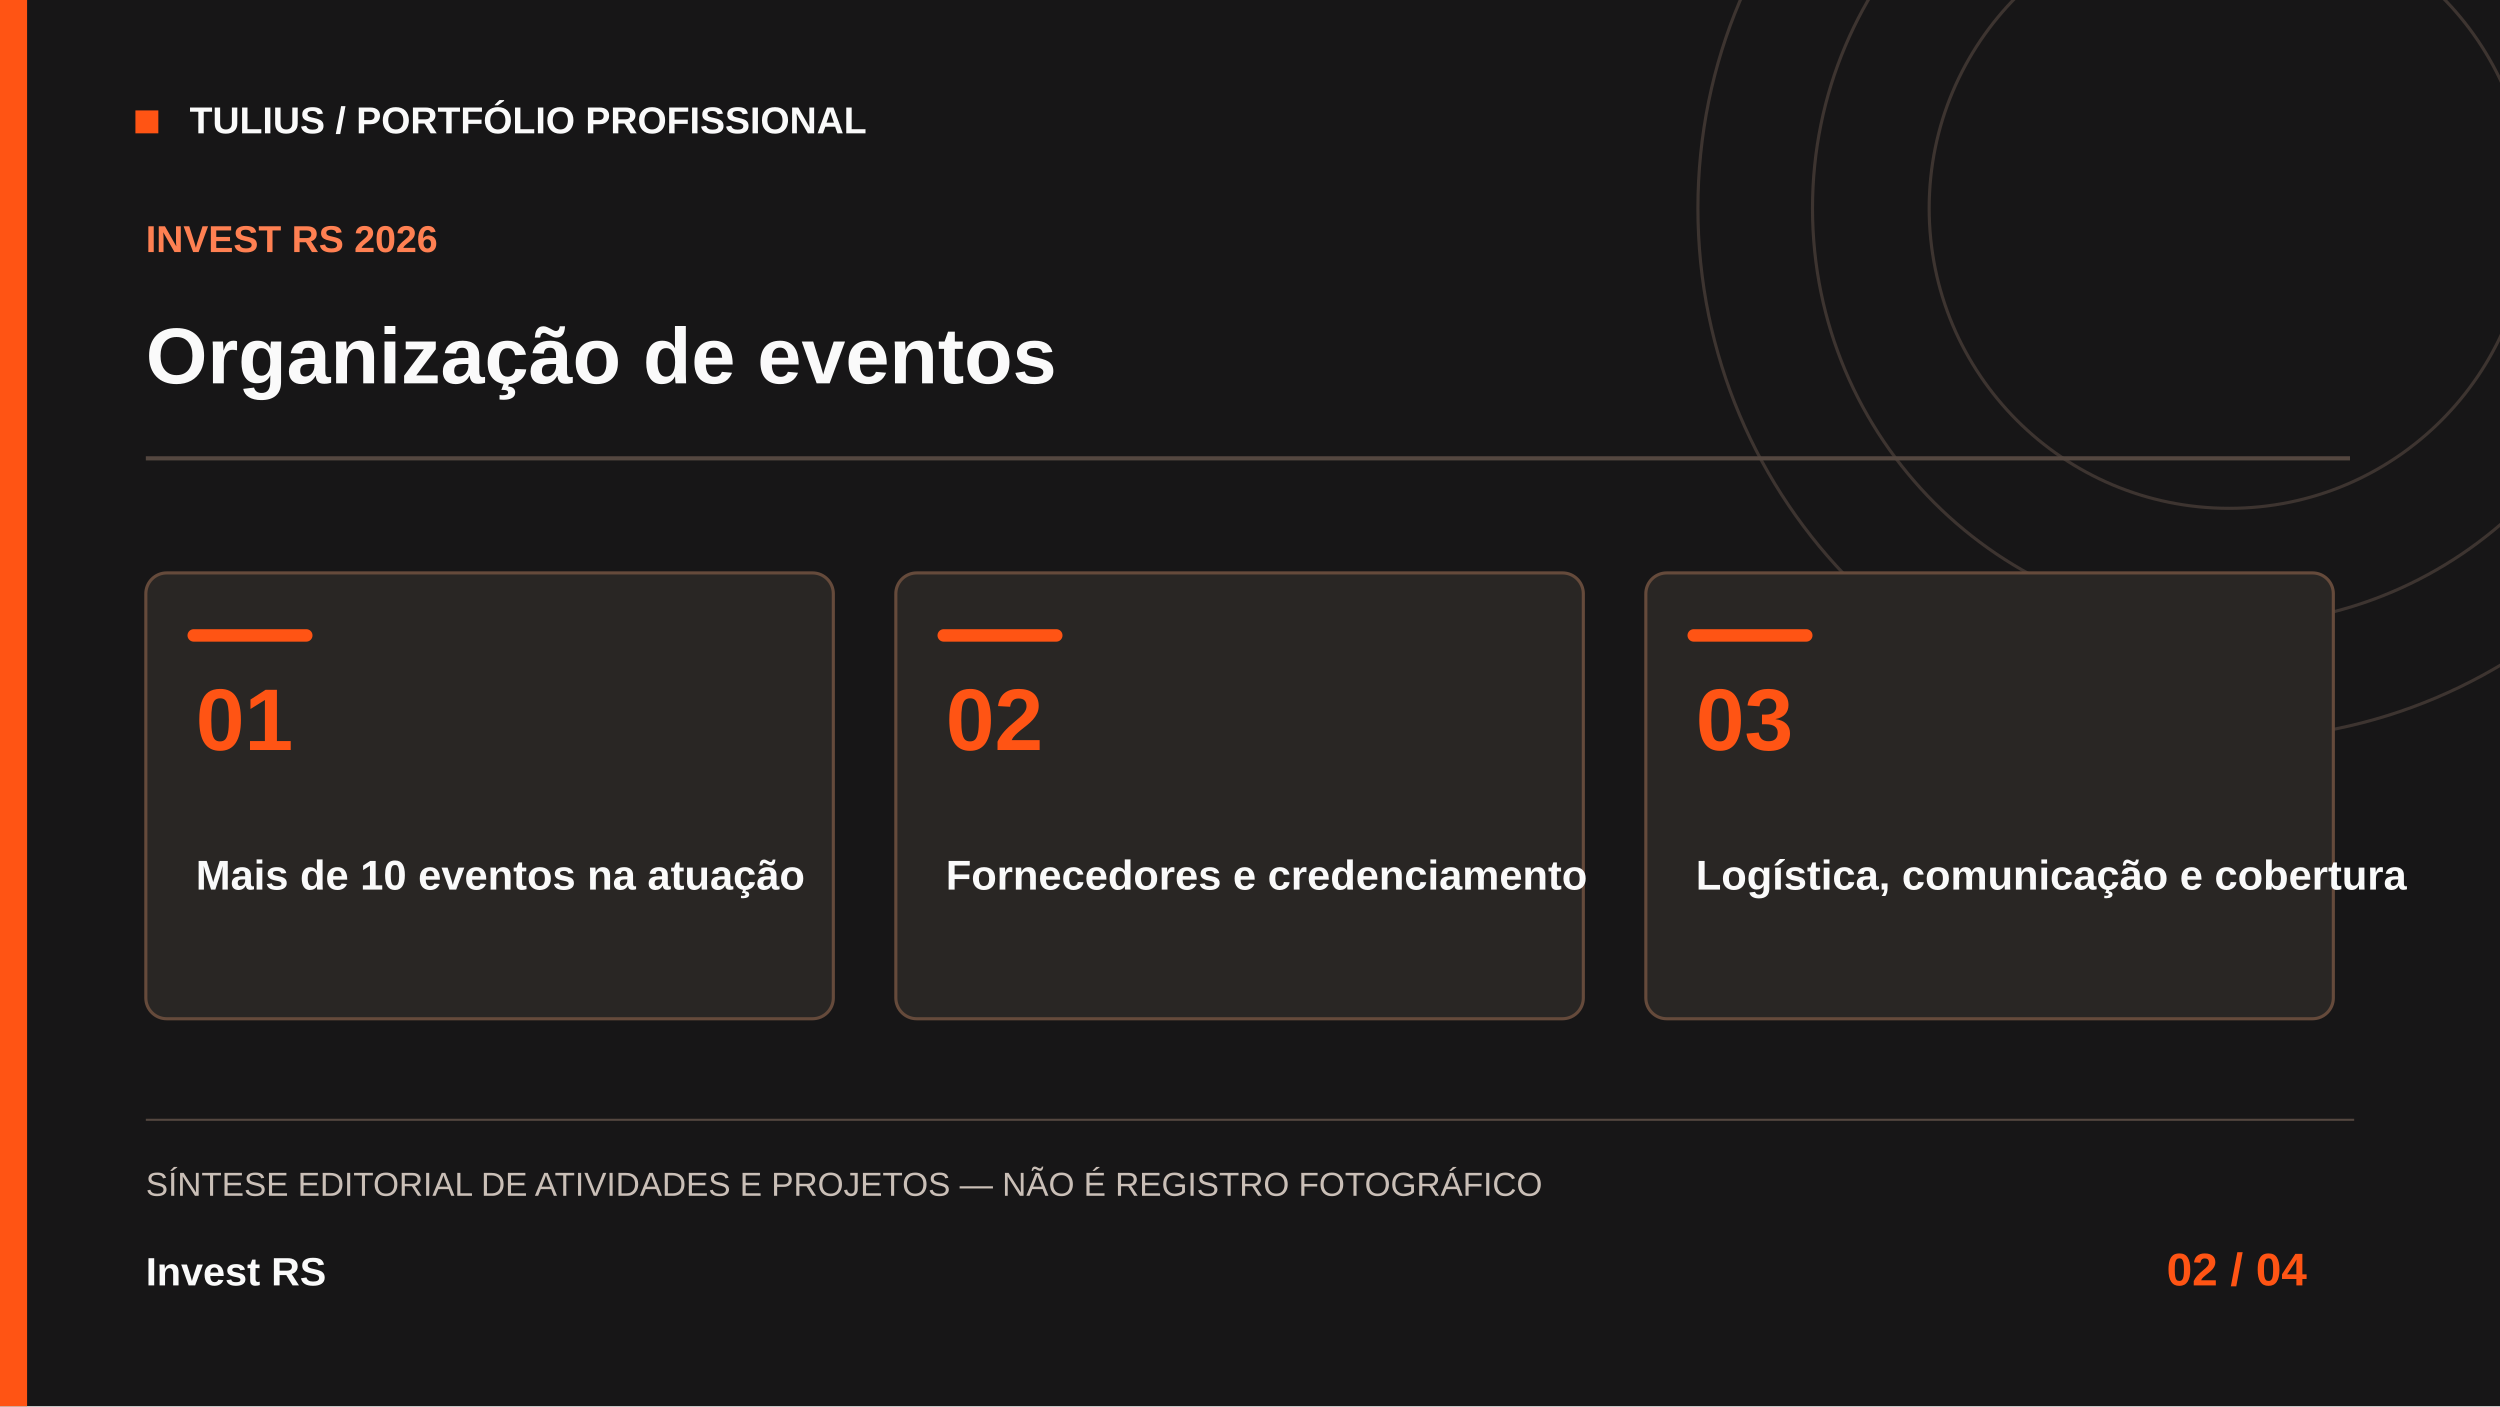
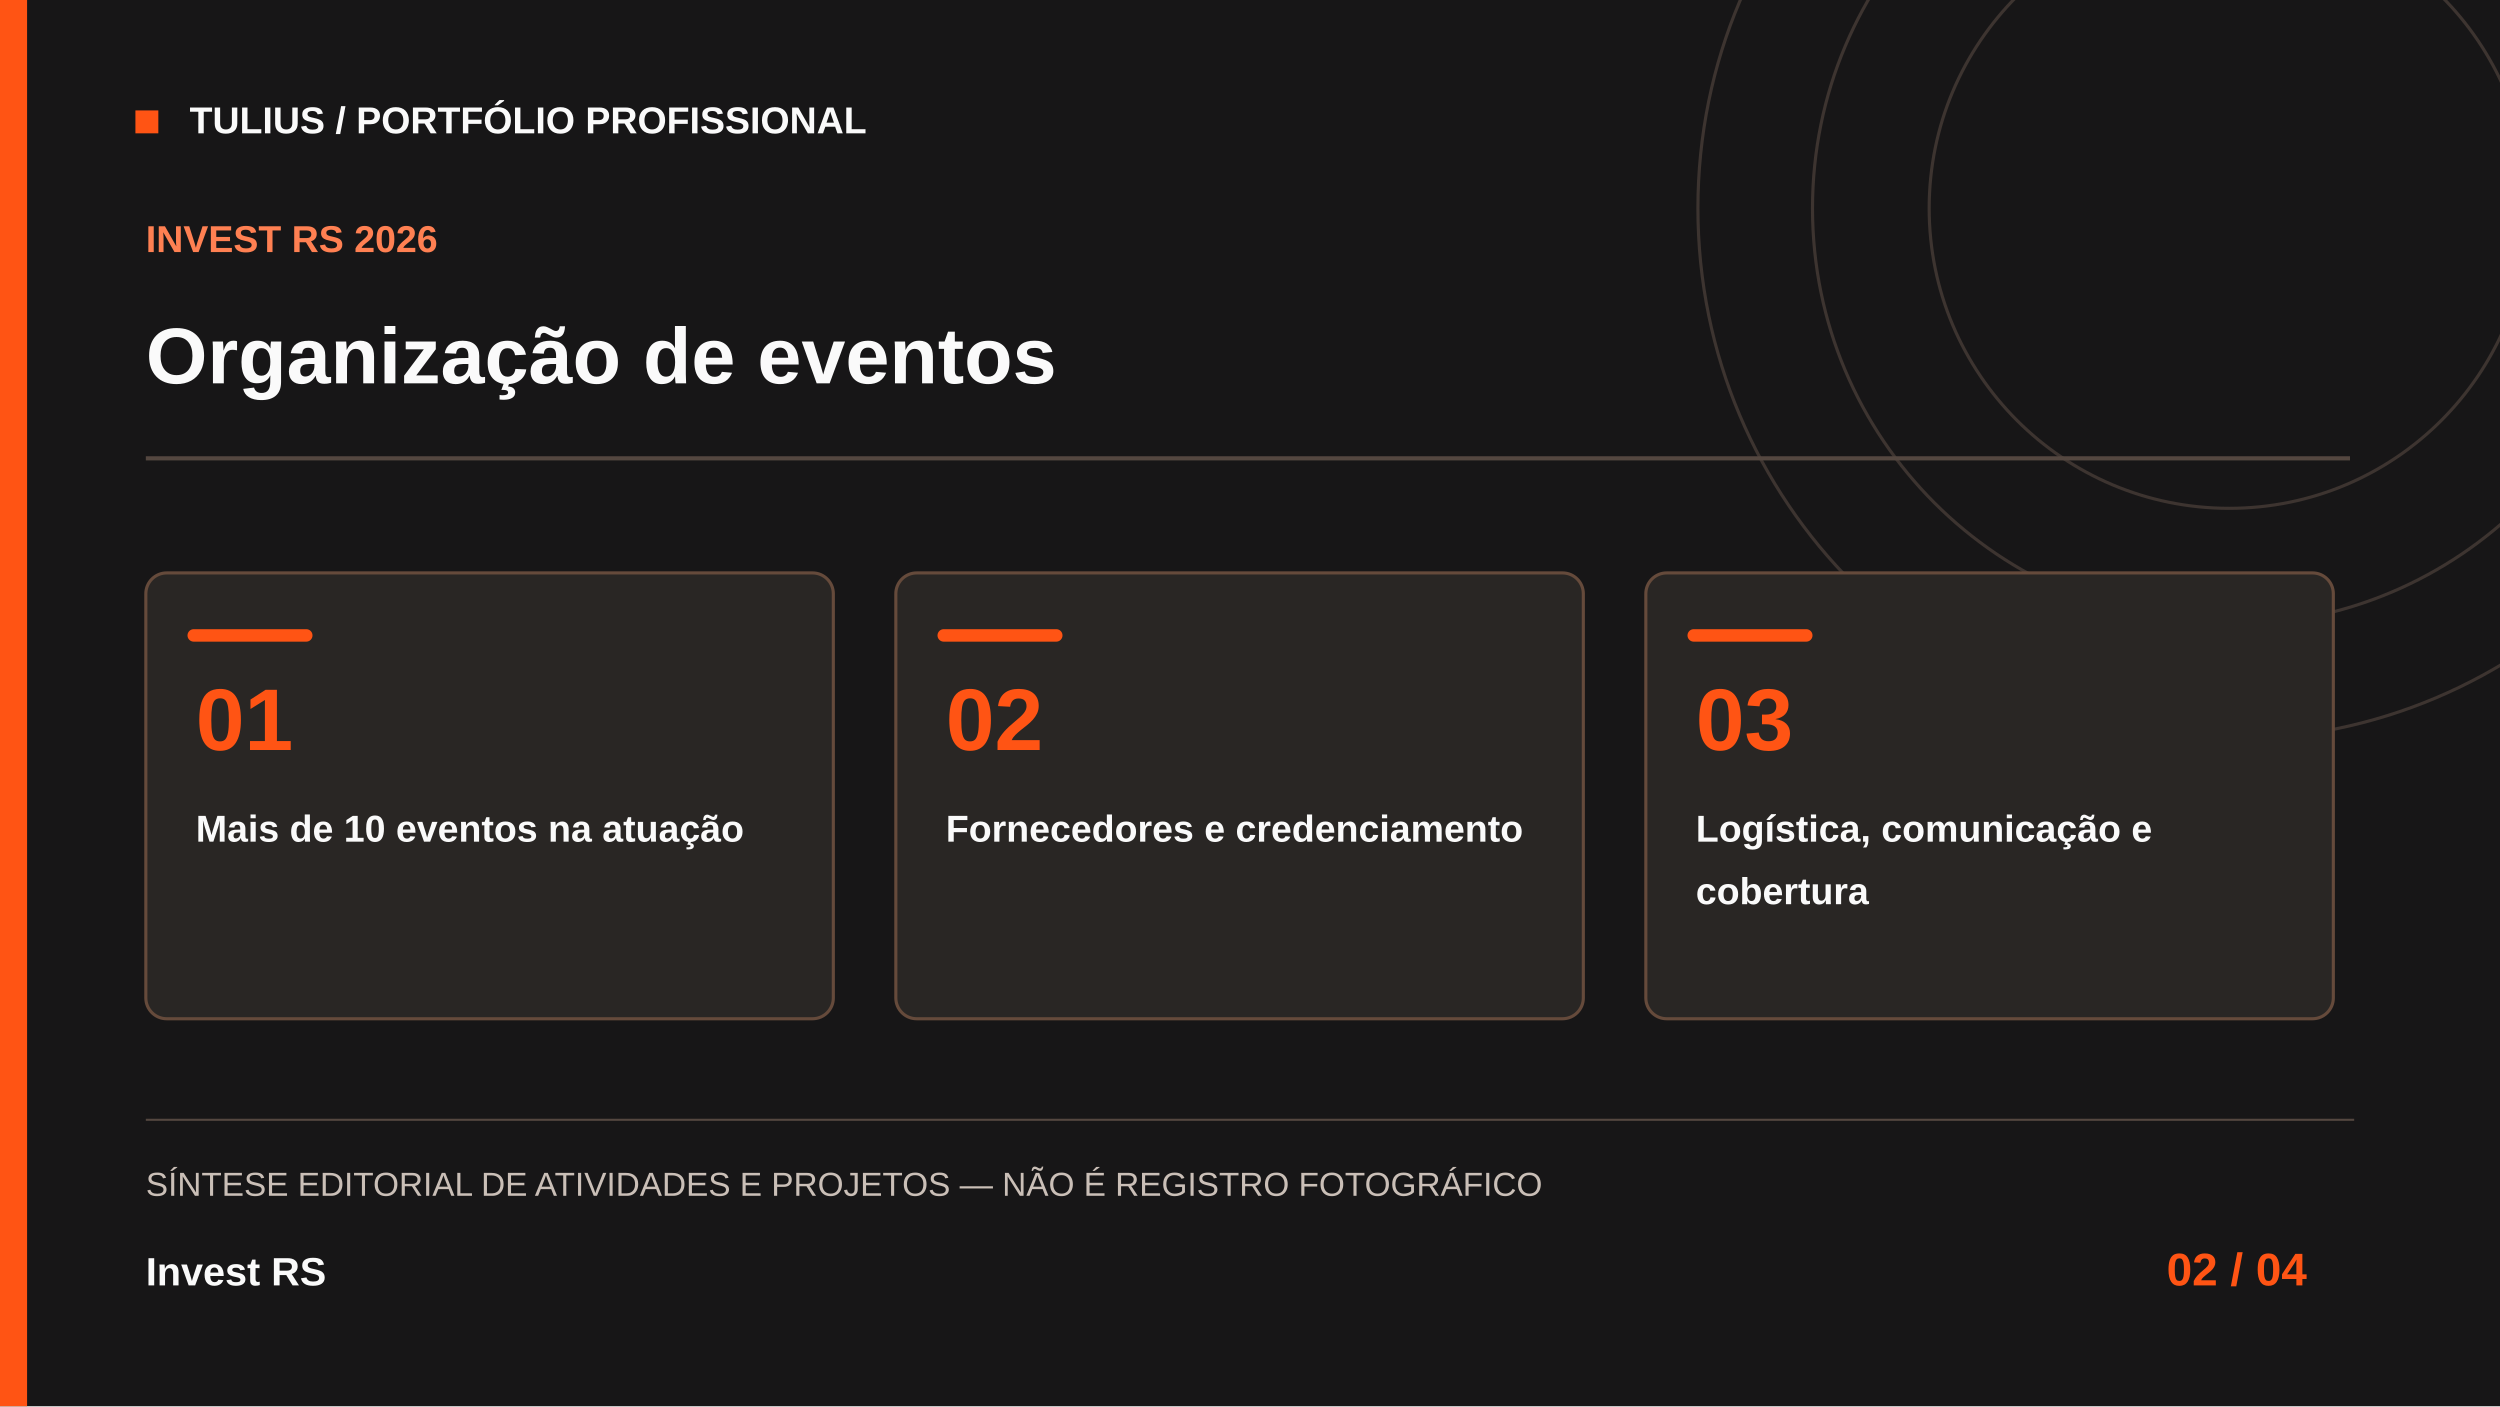
<svg xmlns="http://www.w3.org/2000/svg" width="1200" height="675" viewBox="0 0 1200 675" role="img" aria-labelledby="title desc">
  <rect width="1200" height="675" fill="#171617" />
  <rect x="0" y="0" width="13" height="675" fill="#FF5414" />
  <circle cx="1070" cy="100" r="255" fill="none" stroke="#3d3430" stroke-width="1.5" />
  <circle cx="1070" cy="100" r="200" fill="none" stroke="#3d3430" stroke-width="1.5" />
  <circle cx="1070" cy="100" r="144" fill="none" stroke="#3d3430" stroke-width="1.5" />
  <rect x="65" y="53" width="11" height="11" fill="#FF5414" />
  <text x="91" y="64" fill="#FAFAFA" font-family="Arial, Helvetica, sans-serif" font-size="18" font-weight="700">TULIUS  /  PORTFÓLIO PROFISSIONAL</text>
  <text x="70" y="121" fill="#FF8052" font-family="Arial, Helvetica, sans-serif" font-size="18" font-weight="700">INVEST RS 2026</text>
  <text x="70" y="184" fill="#FAFAFA" font-family="Arial, Helvetica, sans-serif" font-size="38" font-weight="700">Organização de eventos</text>
  <line x1="70" y1="220" x2="1128" y2="220" stroke="#544740" stroke-width="2" />
  <g>
    <rect x="70" y="275" width="330" height="214" rx="10" fill="#292624" stroke="#654a3b" stroke-width="1.5" />
    <rect x="90" y="302" width="60" height="6" rx="3" fill="#FF5414" />
    <text x="94" y="360" fill="#FF5414" font-family="Arial, Helvetica, sans-serif" font-size="42" font-weight="700">01</text>
-     <text x="94" y="427" fill="#FAFAFA" font-family="Arial, Helvetica, sans-serif" font-size="20" font-weight="600">Mais de 10 eventos na atuação</text>
+     <text x="94" y="404" fill="#FAFAFA" font-family="Arial, Helvetica, sans-serif" font-size="18" font-weight="600">
+       <tspan x="94" dy="0">Mais de 10 eventos na atuação</tspan>
+     </text>
  </g>
  <g>
    <rect x="430" y="275" width="330" height="214" rx="10" fill="#292624" stroke="#654a3b" stroke-width="1.5" />
    <rect x="450" y="302" width="60" height="6" rx="3" fill="#FF5414" />
    <text x="454" y="360" fill="#FF5414" font-family="Arial, Helvetica, sans-serif" font-size="42" font-weight="700">02</text>
-     <text x="454" y="427" fill="#FAFAFA" font-family="Arial, Helvetica, sans-serif" font-size="20" font-weight="600">Fornecedores e credenciamento</text>
+     <text x="454" y="404" fill="#FAFAFA" font-family="Arial, Helvetica, sans-serif" font-size="18" font-weight="600">
+       <tspan x="454" dy="0">Fornecedores e credenciamento</tspan>
+     </text>
  </g>
  <g>
    <rect x="790" y="275" width="330" height="214" rx="10" fill="#292624" stroke="#654a3b" stroke-width="1.5" />
    <rect x="810" y="302" width="60" height="6" rx="3" fill="#FF5414" />
    <text x="814" y="360" fill="#FF5414" font-family="Arial, Helvetica, sans-serif" font-size="42" font-weight="700">03</text>
-     <text x="814" y="427" fill="#FAFAFA" font-family="Arial, Helvetica, sans-serif" font-size="20" font-weight="600">Logística, comunicação e cobertura</text>
+     <text x="814" y="404" fill="#FAFAFA" font-family="Arial, Helvetica, sans-serif" font-size="18" font-weight="600">
+       <tspan x="814" dy="0">Logística, comunicação e</tspan>
+       <tspan x="814" dy="30">cobertura</tspan>
+     </text>
  </g>
  <rect x="70" y="537" width="1060" height="1" fill="#544740" />
  <text x="70" y="574" fill="#cabfb7" font-family="Arial, Helvetica, sans-serif" font-size="16" font-weight="500">SÍNTESE EDITORIAL DE ATIVIDADES E PROJETOS — NÃO É REGISTRO FOTOGRÁFICO</text>
  <text x="70" y="617" fill="#FAFAFA" font-family="Arial, Helvetica, sans-serif" font-size="19" font-weight="700">Invest RS</text>
  <text x="1040" y="617" fill="#FF5414" font-family="Arial, Helvetica, sans-serif" font-size="22" font-weight="700">02 / 04</text>
</svg>
